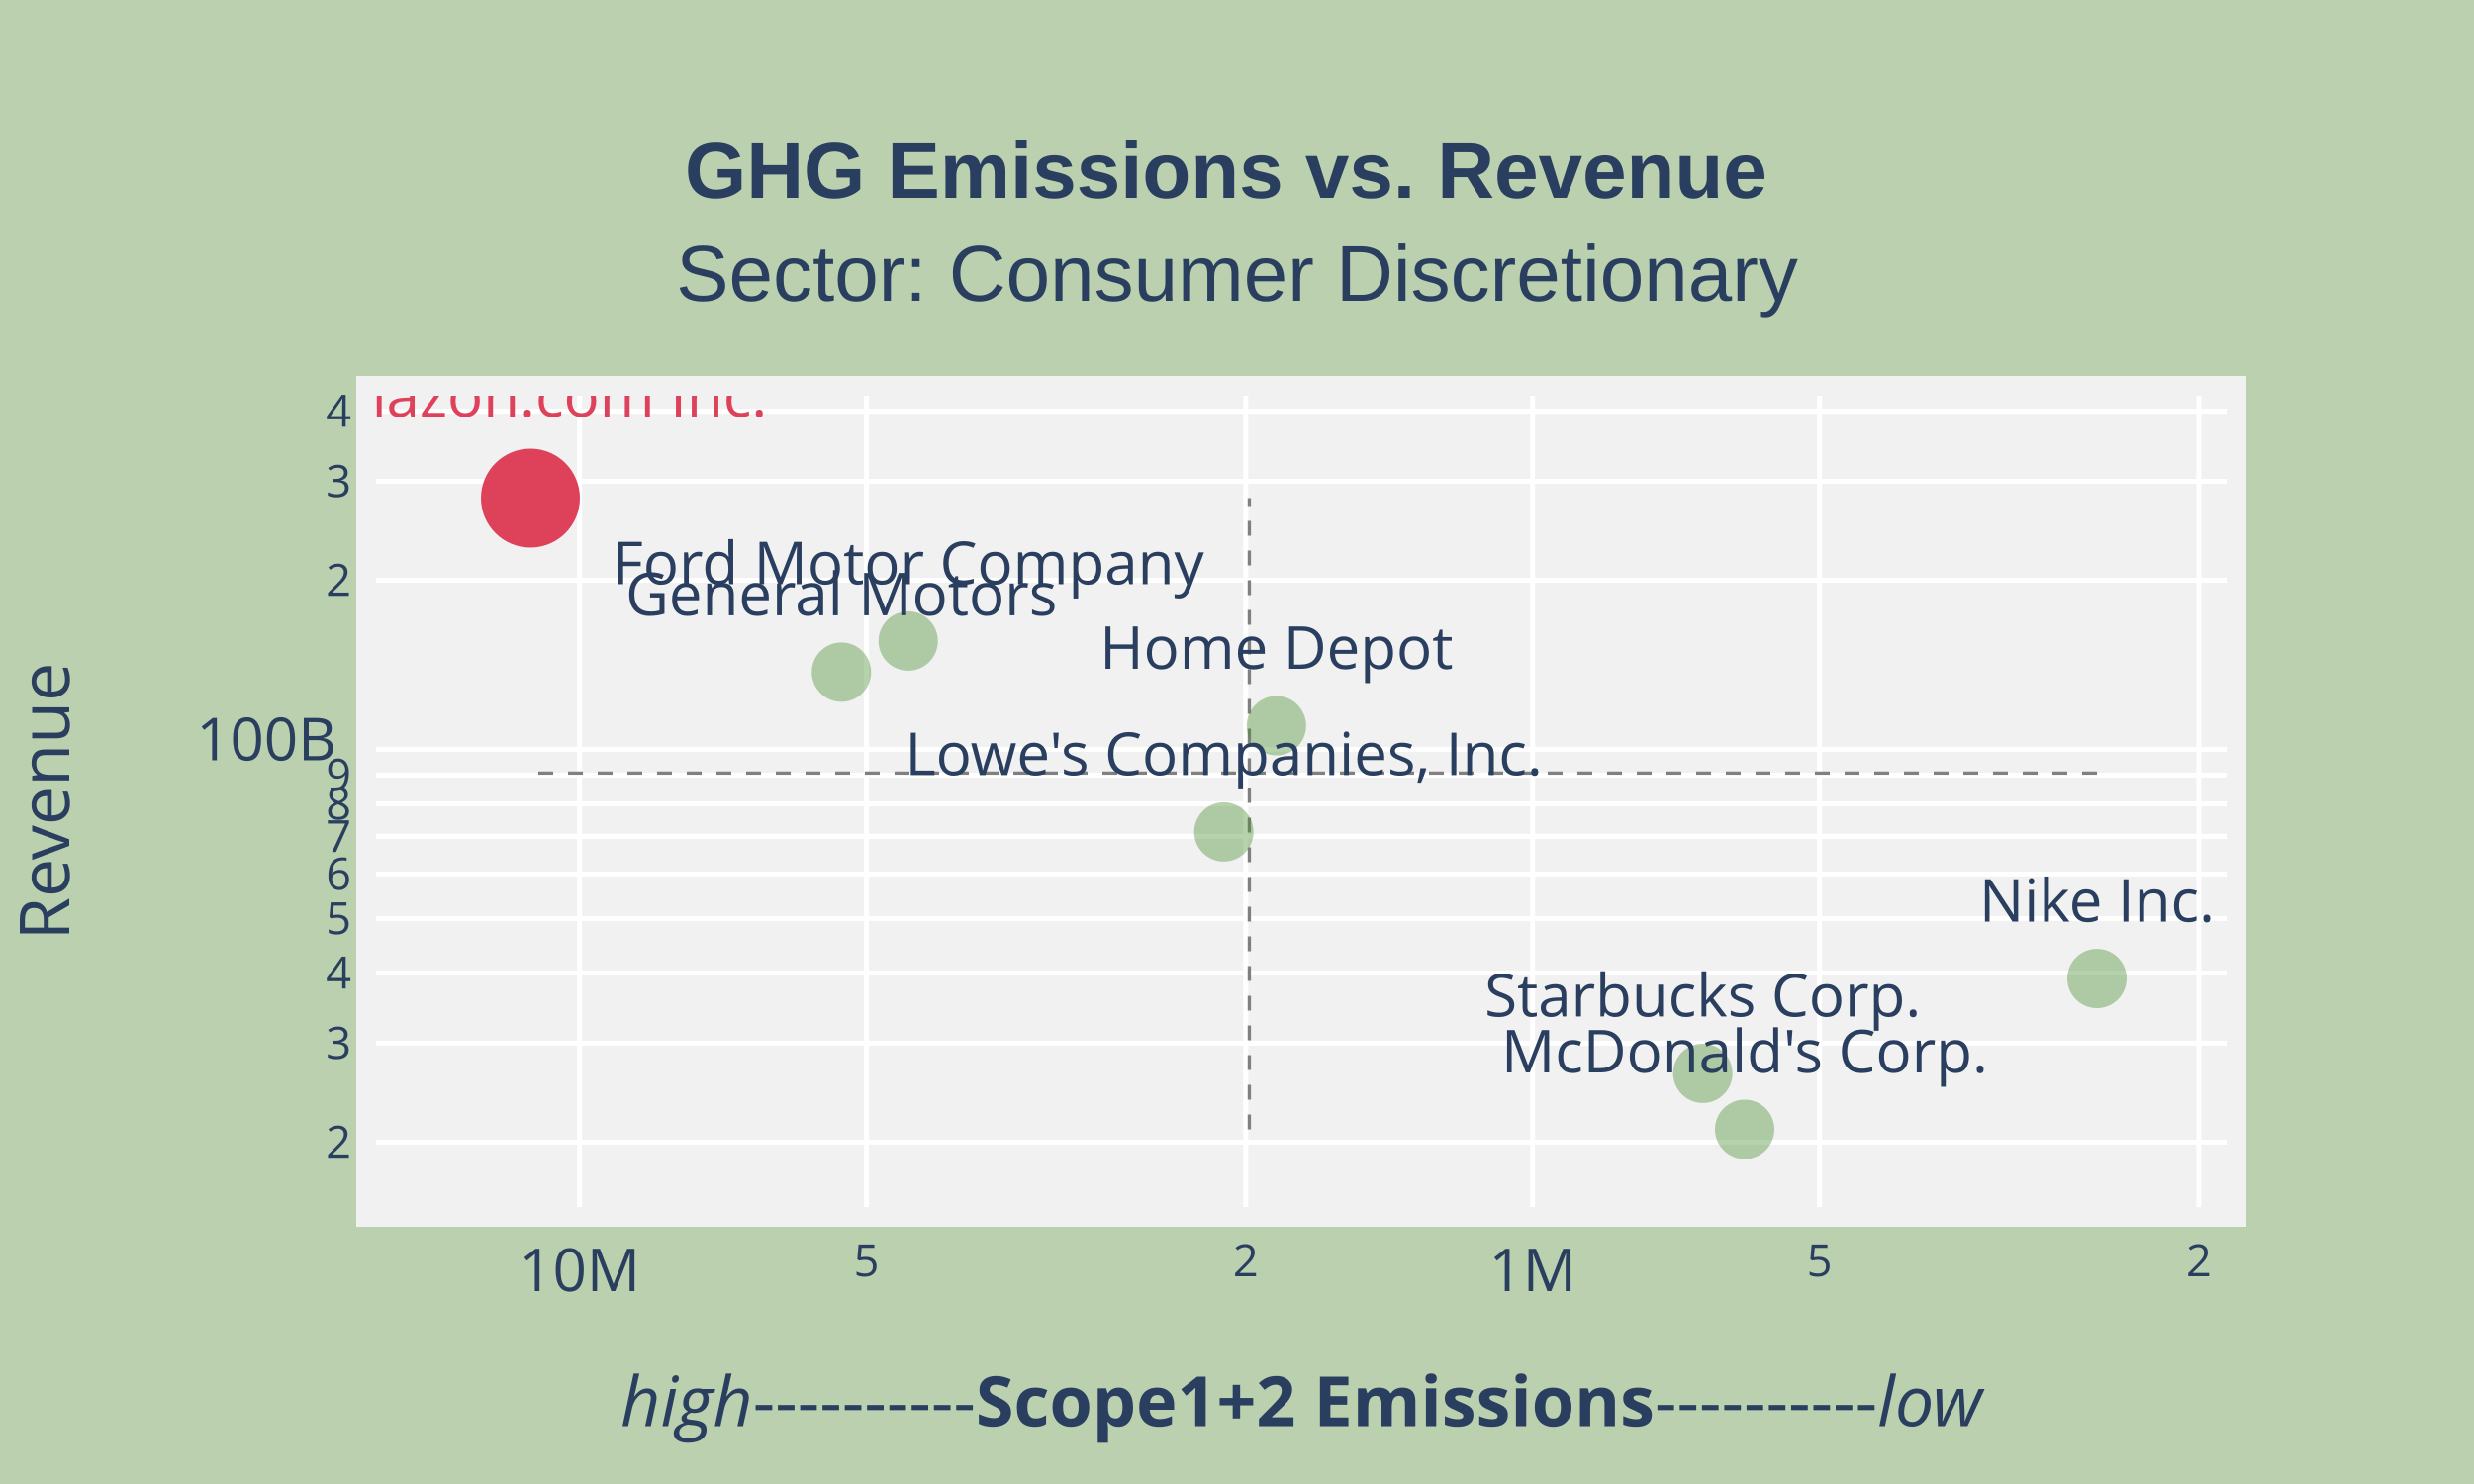
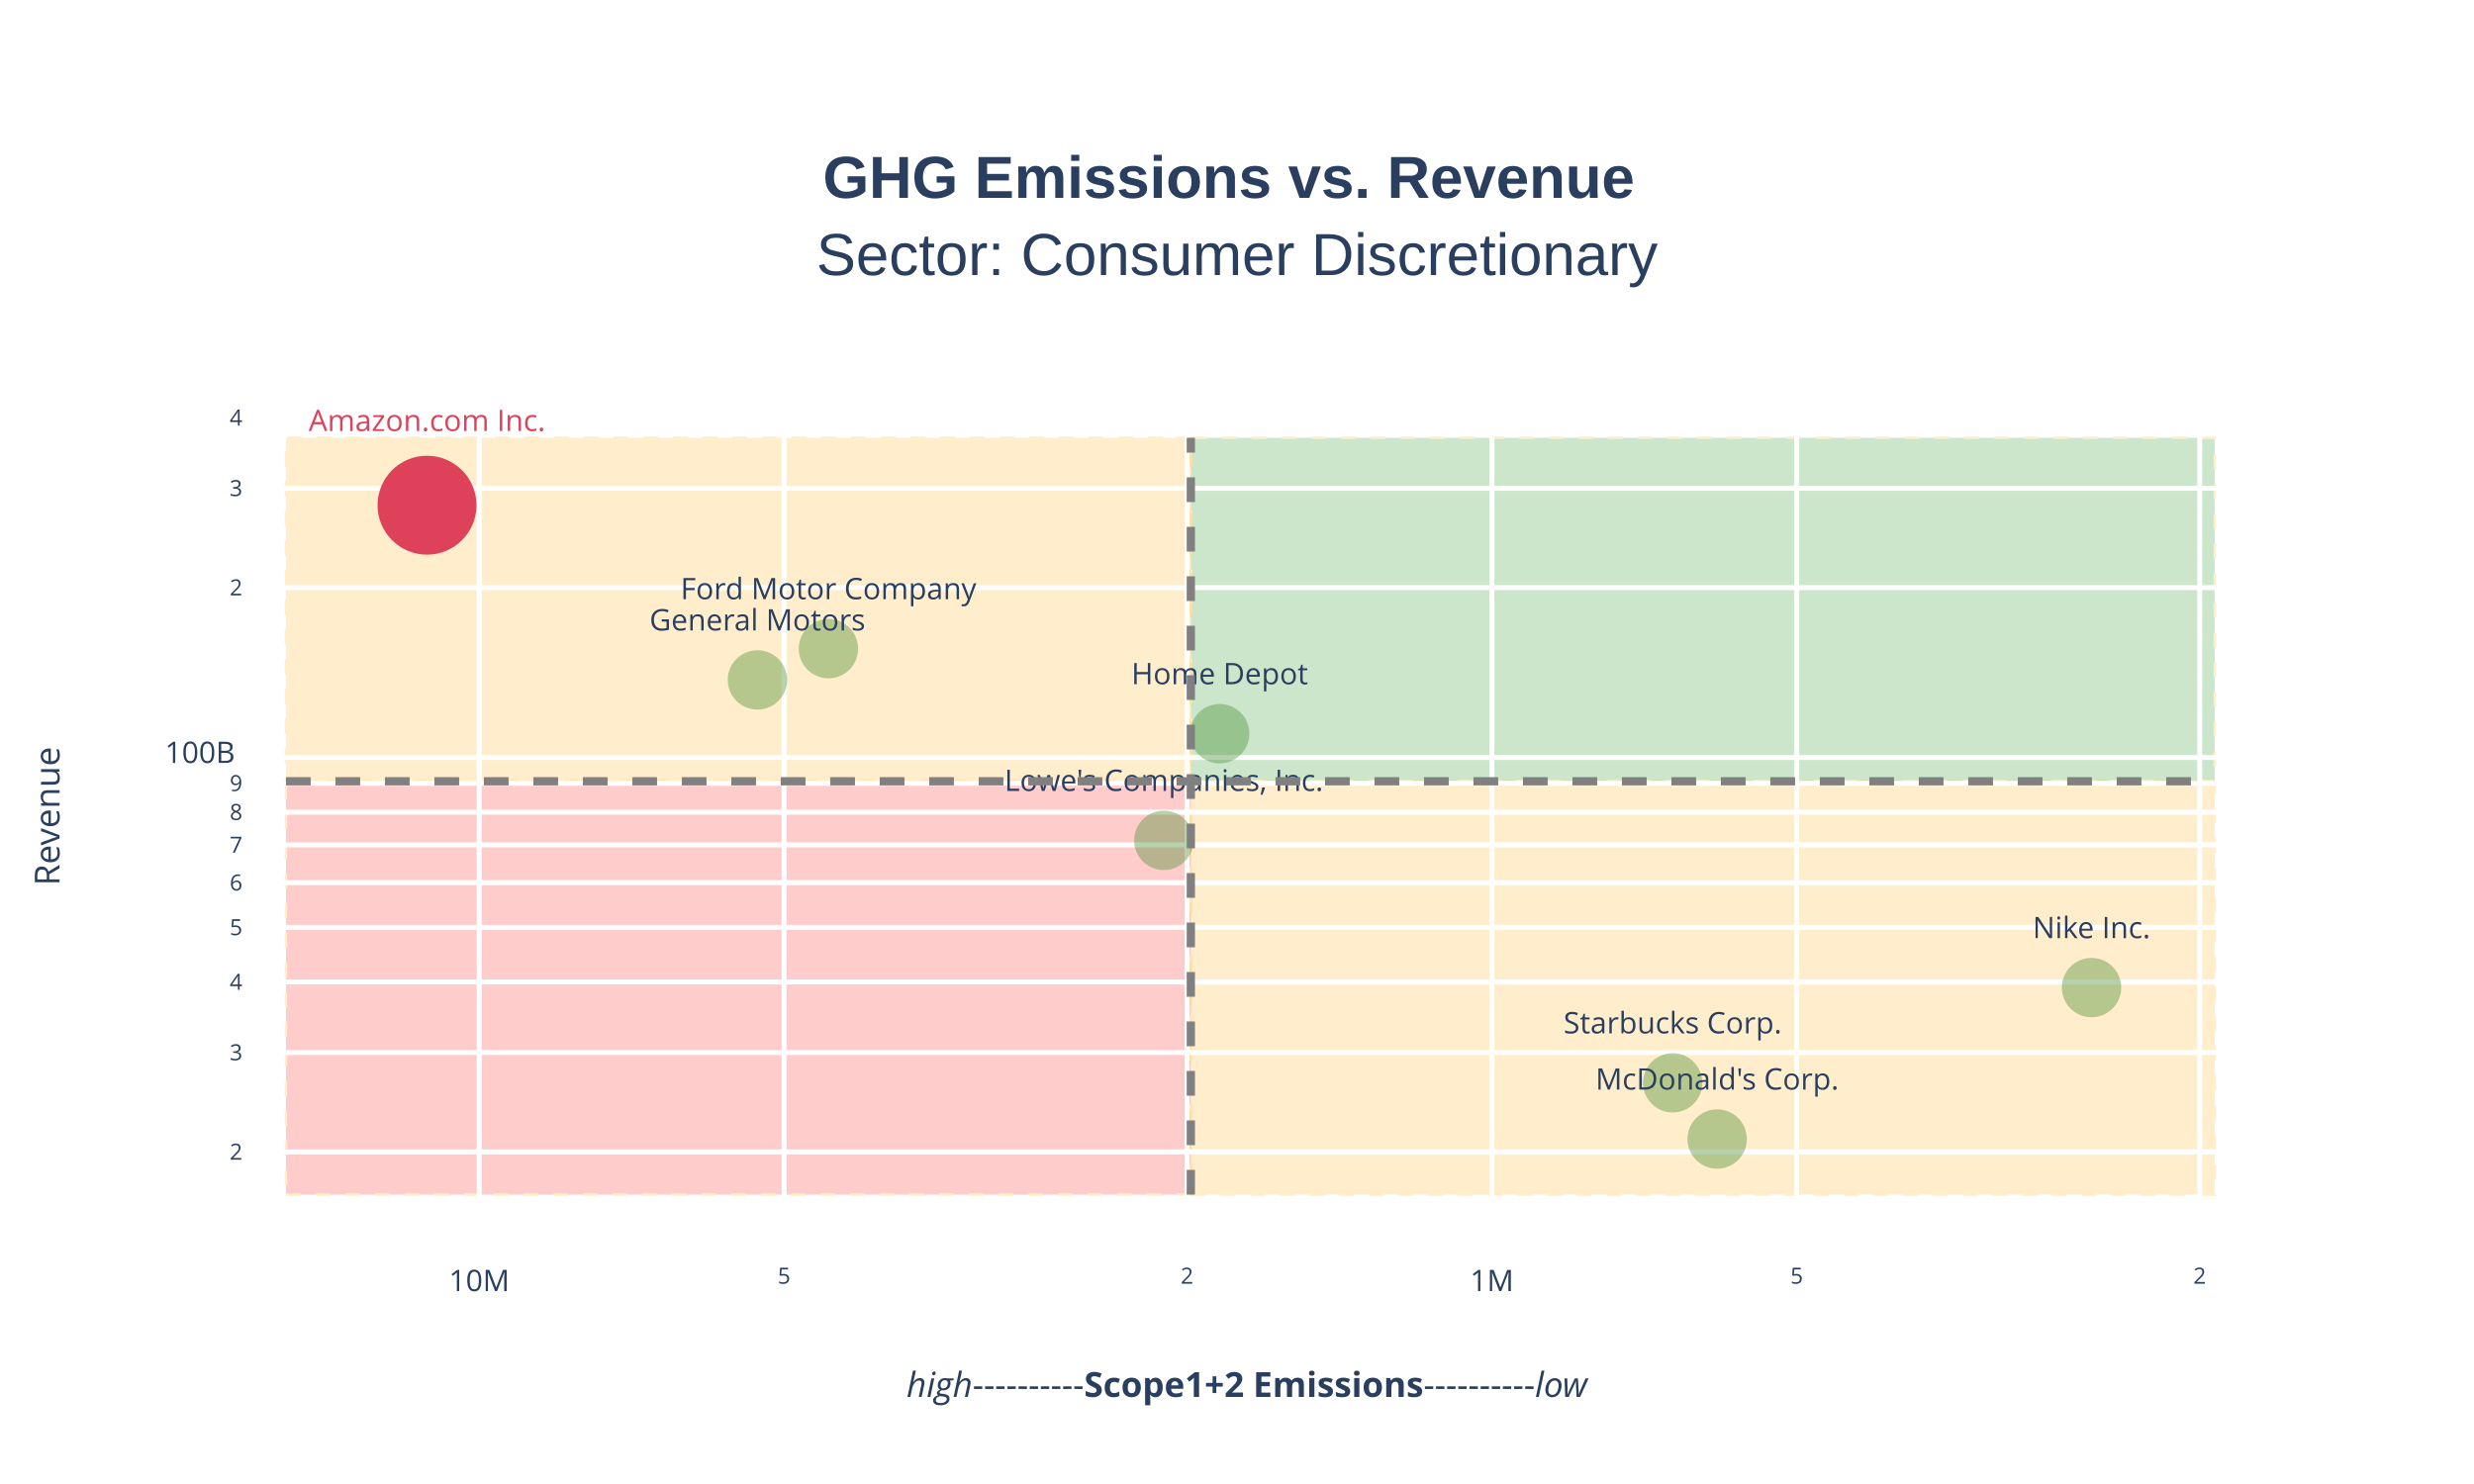
<svg xmlns="http://www.w3.org/2000/svg" class="main-svg" width="1500" height="900" style="" viewBox="0 0 500 300">
-   <rect x="0" y="0" width="500" height="300" style="fill: rgb(186, 208, 175); fill-opacity: 1;" />
-   <defs id="defs-eee2f1">
+   <rect x="0" y="0" width="500" height="300" style="fill: rgb(255, 255, 255); fill-opacity: 1;" />
+   <defs id="defs-c4c104">
    <g class="clips">
-       <clipPath id="clipeee2f1xyplot" class="plotclip">
-         <rect width="374" height="164" />
-       </clipPath>
-       <clipPath class="axesclip" id="clipeee2f1x">
-         <rect x="76" y="0" width="374" height="300" />
-       </clipPath>
-       <clipPath class="axesclip" id="clipeee2f1y">
-         <rect x="0" y="80" width="500" height="164" />
-       </clipPath>
-       <clipPath class="axesclip" id="clipeee2f1xy">
-         <rect x="76" y="80" width="374" height="164" />
+       <clipPath id="clipc4c104xyplot" class="plotclip">
+         <rect width="396" height="170" />
+       </clipPath>
+       <clipPath class="axesclip" id="clipc4c104x">
+         <rect x="54" y="0" width="396" height="300" />
+       </clipPath>
+       <clipPath class="axesclip" id="clipc4c104y">
+         <rect x="0" y="80" width="500" height="170" />
+       </clipPath>
+       <clipPath class="axesclip" id="clipc4c104xy">
+         <rect x="54" y="80" width="396" height="170" />
      </clipPath>
    </g>
    <g class="gradients" />
    <g class="patterns" />
  </defs>
-   <g class="bglayer">
-     <rect class="bg" x="72" y="76" width="382" height="172" style="fill: rgb(241, 241, 241); fill-opacity: 1; stroke-width: 0;" />
-   </g>
+   <g class="bglayer" />
  <g class="layer-below">
    <g class="imagelayer" />
    <g class="shapelayer" />
  </g>
  <g class="cartesianlayer">
    <g class="subplot xy">
      <g class="layer-subplot">
-         <g class="shapelayer" />
+         <g class="shapelayer">
+           <path data-index="0" fill-rule="evenodd" d="M240.67,157.94H447.61V88.5H240.67Z" clip-path="url(#clipc4c104xy)" style="opacity: 0.2; stroke: rgb(255, 165, 0); stroke-opacity: 1; fill: rgb(0, 128, 0); fill-opacity: 1; stroke-dasharray: 3px, 3px; stroke-width: 0.5px;" />
+           <path data-index="1" fill-rule="evenodd" d="M57.79,241.5H240.67V157.94H57.79Z" clip-path="url(#clipc4c104xy)" style="opacity: 0.2; stroke: rgb(255, 165, 0); stroke-opacity: 1; fill: rgb(255, 0, 0); fill-opacity: 1; stroke-dasharray: 3px, 3px; stroke-width: 0.5px;" />
+           <path data-index="2" fill-rule="evenodd" d="M57.79,157.94H240.67V88.5H57.79Z" clip-path="url(#clipc4c104xy)" style="opacity: 0.2; stroke: rgb(255, 165, 0); stroke-opacity: 1; fill: rgb(255, 165, 0); fill-opacity: 1; stroke-dasharray: 3px, 3px; stroke-width: 0.5px;" />
+           <path data-index="3" fill-rule="evenodd" d="M240.67,241.5H447.61V157.94H240.67Z" clip-path="url(#clipc4c104xy)" style="opacity: 0.2; stroke: rgb(255, 165, 0); stroke-opacity: 1; fill: rgb(255, 165, 0); fill-opacity: 1; stroke-dasharray: 3px, 3px; stroke-width: 0.5px;" />
+         </g>
        <g class="imagelayer" />
      </g>
      <g class="gridlayer">
        <g class="x">
-           <path class="xgrid crisp" transform="translate(117.13,0)" d="M0,80v164" style="stroke: rgb(255, 255, 255); stroke-opacity: 1; stroke-width: 1px;" />
-           <path class="xgrid crisp" transform="translate(175.11,0)" d="M0,80v164" style="stroke: rgb(255, 255, 255); stroke-opacity: 1; stroke-width: 1px;" />
-           <path class="xgrid crisp" transform="translate(251.76,0)" d="M0,80v164" style="stroke: rgb(255, 255, 255); stroke-opacity: 1; stroke-width: 1px;" />
-           <path class="xgrid crisp" transform="translate(309.74,0)" d="M0,80v164" style="stroke: rgb(255, 255, 255); stroke-opacity: 1; stroke-width: 1px;" />
-           <path class="xgrid crisp" transform="translate(367.73,0)" d="M0,80v164" style="stroke: rgb(255, 255, 255); stroke-opacity: 1; stroke-width: 1px;" />
-           <path class="xgrid crisp" transform="translate(444.38,0)" d="M0,80v164" style="stroke: rgb(255, 255, 255); stroke-opacity: 1; stroke-width: 1px;" />
+           <path class="xgrid crisp" transform="translate(96.85,0)" d="M0,80v170" style="stroke: rgb(255, 255, 255); stroke-opacity: 1; stroke-width: 1px;" />
+           <path class="xgrid crisp" transform="translate(158.46,0)" d="M0,80v170" style="stroke: rgb(255, 255, 255); stroke-opacity: 1; stroke-width: 1px;" />
+           <path class="xgrid crisp" transform="translate(239.9,0)" d="M0,80v170" style="stroke: rgb(255, 255, 255); stroke-opacity: 1; stroke-width: 1px;" />
+           <path class="xgrid crisp" transform="translate(301.51,0)" d="M0,80v170" style="stroke: rgb(255, 255, 255); stroke-opacity: 1; stroke-width: 1px;" />
+           <path class="xgrid crisp" transform="translate(363.12,0)" d="M0,80v170" style="stroke: rgb(255, 255, 255); stroke-opacity: 1; stroke-width: 1px;" />
+           <path class="xgrid crisp" transform="translate(444.57,0)" d="M0,80v170" style="stroke: rgb(255, 255, 255); stroke-opacity: 1; stroke-width: 1px;" />
        </g>
        <g class="y">
-           <path class="ygrid crisp" transform="translate(0,230.89)" d="M76,0h374" style="stroke: rgb(255, 255, 255); stroke-opacity: 1; stroke-width: 1px;" />
-           <path class="ygrid crisp" transform="translate(0,210.88)" d="M76,0h374" style="stroke: rgb(255, 255, 255); stroke-opacity: 1; stroke-width: 1px;" />
-           <path class="ygrid crisp" transform="translate(0,196.69)" d="M76,0h374" style="stroke: rgb(255, 255, 255); stroke-opacity: 1; stroke-width: 1px;" />
-           <path class="ygrid crisp" transform="translate(0,185.68)" d="M76,0h374" style="stroke: rgb(255, 255, 255); stroke-opacity: 1; stroke-width: 1px;" />
-           <path class="ygrid crisp" transform="translate(0,176.69)" d="M76,0h374" style="stroke: rgb(255, 255, 255); stroke-opacity: 1; stroke-width: 1px;" />
-           <path class="ygrid crisp" transform="translate(0,169.09)" d="M76,0h374" style="stroke: rgb(255, 255, 255); stroke-opacity: 1; stroke-width: 1px;" />
-           <path class="ygrid crisp" transform="translate(0,162.5)" d="M76,0h374" style="stroke: rgb(255, 255, 255); stroke-opacity: 1; stroke-width: 1px;" />
-           <path class="ygrid crisp" transform="translate(0,156.69)" d="M76,0h374" style="stroke: rgb(255, 255, 255); stroke-opacity: 1; stroke-width: 1px;" />
-           <path class="ygrid crisp" transform="translate(0,151.49)" d="M76,0h374" style="stroke: rgb(255, 255, 255); stroke-opacity: 1; stroke-width: 1px;" />
-           <path class="ygrid crisp" transform="translate(0,117.3)" d="M76,0h374" style="stroke: rgb(255, 255, 255); stroke-opacity: 1; stroke-width: 1px;" />
-           <path class="ygrid crisp" transform="translate(0,97.3)" d="M76,0h374" style="stroke: rgb(255, 255, 255); stroke-opacity: 1; stroke-width: 1px;" />
-           <path class="ygrid crisp" transform="translate(0,83.11)" d="M76,0h374" style="stroke: rgb(255, 255, 255); stroke-opacity: 1; stroke-width: 1px;" />
+           <path class="ygrid crisp" transform="translate(0,232.86)" d="M54,0h396" style="stroke: rgb(255, 255, 255); stroke-opacity: 1; stroke-width: 1px;" />
+           <path class="ygrid crisp" transform="translate(0,212.77)" d="M54,0h396" style="stroke: rgb(255, 255, 255); stroke-opacity: 1; stroke-width: 1px;" />
+           <path class="ygrid crisp" transform="translate(0,198.52)" d="M54,0h396" style="stroke: rgb(255, 255, 255); stroke-opacity: 1; stroke-width: 1px;" />
+           <path class="ygrid crisp" transform="translate(0,187.47)" d="M54,0h396" style="stroke: rgb(255, 255, 255); stroke-opacity: 1; stroke-width: 1px;" />
+           <path class="ygrid crisp" transform="translate(0,178.44)" d="M54,0h396" style="stroke: rgb(255, 255, 255); stroke-opacity: 1; stroke-width: 1px;" />
+           <path class="ygrid crisp" transform="translate(0,170.8)" d="M54,0h396" style="stroke: rgb(255, 255, 255); stroke-opacity: 1; stroke-width: 1px;" />
+           <path class="ygrid crisp" transform="translate(0,164.19)" d="M54,0h396" style="stroke: rgb(255, 255, 255); stroke-opacity: 1; stroke-width: 1px;" />
+           <path class="ygrid crisp" transform="translate(0,158.35)" d="M54,0h396" style="stroke: rgb(255, 255, 255); stroke-opacity: 1; stroke-width: 1px;" />
+           <path class="ygrid crisp" transform="translate(0,153.13)" d="M54,0h396" style="stroke: rgb(255, 255, 255); stroke-opacity: 1; stroke-width: 1px;" />
+           <path class="ygrid crisp" transform="translate(0,118.79)" d="M54,0h396" style="stroke: rgb(255, 255, 255); stroke-opacity: 1; stroke-width: 1px;" />
+           <path class="ygrid crisp" transform="translate(0,98.71)" d="M54,0h396" style="stroke: rgb(255, 255, 255); stroke-opacity: 1; stroke-width: 1px;" />
+           <path class="ygrid crisp" transform="translate(0,84.46)" d="M54,0h396" style="stroke: rgb(255, 255, 255); stroke-opacity: 1; stroke-width: 1px;" />
        </g>
      </g>
      <g class="zerolinelayer" />
      <path class="xlines-below" />
      <path class="ylines-below" />
      <g class="overlines-below" />
      <g class="xaxislayer-below" />
      <g class="yaxislayer-below" />
      <g class="overaxes-below" />
-       <g class="plot" transform="translate(76,80)" clip-path="url(#clipeee2f1xyplot)">
+       <g class="plot" transform="translate(54,80)" clip-path="url(#clipc4c104xyplot)">
        <g class="scatterlayer mlayer">
-           <g class="trace scatter tracebfeaf7" style="stroke-miterlimit: 2; opacity: 1;">
+           <g class="trace scatter tracec13f46" style="stroke-miterlimit: 2; opacity: 1;">
+             <g class="fills" />
+             <g class="errorbars" />
+             <g class="lines" />
+             <g class="points">
+               <path class="point" transform="translate(113.43,51.13)" d="M6,0A6,6 0 1,1 0,-6A6,6 0 0,1 6,0Z" style="opacity: 0.4; stroke-width: 0px; fill: rgb(72, 143, 49); fill-opacity: 1;" />
+               <path class="point" transform="translate(99.08,57.45)" d="M6,0A6,6 0 1,1 0,-6A6,6 0 0,1 6,0Z" style="opacity: 0.4; stroke-width: 0px; fill: rgb(72, 143, 49); fill-opacity: 1;" />
+               <path class="point" transform="translate(192.5,68.32)" d="M6,0A6,6 0 1,1 0,-6A6,6 0 0,1 6,0Z" style="opacity: 0.4; stroke-width: 0px; fill: rgb(72, 143, 49); fill-opacity: 1;" />
+               <path class="point" transform="translate(181.21,89.89)" d="M6,0A6,6 0 1,1 0,-6A6,6 0 0,1 6,0Z" style="opacity: 0.4; stroke-width: 0px; fill: rgb(72, 143, 49); fill-opacity: 1;" />
+               <path class="point" transform="translate(293.04,150.26)" d="M6,0A6,6 0 1,1 0,-6A6,6 0 0,1 6,0Z" style="opacity: 0.4; stroke-width: 0px; fill: rgb(72, 143, 49); fill-opacity: 1;" />
+               <path class="point" transform="translate(368.7,119.65)" d="M6,0A6,6 0 1,1 0,-6A6,6 0 0,1 6,0Z" style="opacity: 0.4; stroke-width: 0px; fill: rgb(72, 143, 49); fill-opacity: 1;" />
+               <path class="point" transform="translate(284.05,138.9)" d="M6,0A6,6 0 1,1 0,-6A6,6 0 0,1 6,0Z" style="opacity: 0.4; stroke-width: 0px; fill: rgb(72, 143, 49); fill-opacity: 1;" />
+             </g>
+             <g class="text">
+               <g class="textpoint" transform="translate(0,-10)">
+                 <text x="113.43" y="51.13" text-anchor="middle" style="font-family: 'Open Sans', verdana, arial, sans-serif; font-size: 6px; fill: rgb(42, 63, 95); fill-opacity: 1; white-space: pre;">Ford Motor Company</text>
+               </g>
+               <g class="textpoint" transform="translate(0,-10)">
+                 <text x="99.08" y="57.45" text-anchor="middle" style="font-family: 'Open Sans', verdana, arial, sans-serif; font-size: 6px; fill: rgb(42, 63, 95); fill-opacity: 1; white-space: pre;">General Motors</text>
+               </g>
+               <g class="textpoint" transform="translate(0,-10)">
+                 <text x="192.5" y="68.32" text-anchor="middle" style="font-family: 'Open Sans', verdana, arial, sans-serif; font-size: 6px; fill: rgb(42, 63, 95); fill-opacity: 1; white-space: pre;">Home Depot</text>
+               </g>
+               <g class="textpoint" transform="translate(0,-10)">
+                 <text x="181.21" y="89.89" text-anchor="middle" style="font-family: 'Open Sans', verdana, arial, sans-serif; font-size: 6px; fill: rgb(42, 63, 95); fill-opacity: 1; white-space: pre;">Lowe's Companies, Inc.</text>
+               </g>
+               <g class="textpoint" transform="translate(0,-10)">
+                 <text x="293.04" y="150.26" text-anchor="middle" style="font-family: 'Open Sans', verdana, arial, sans-serif; font-size: 6px; fill: rgb(42, 63, 95); fill-opacity: 1; white-space: pre;">McDonald's Corp.</text>
+               </g>
+               <g class="textpoint" transform="translate(0,-10)">
+                 <text x="368.7" y="119.65" text-anchor="middle" style="font-family: 'Open Sans', verdana, arial, sans-serif; font-size: 6px; fill: rgb(42, 63, 95); fill-opacity: 1; white-space: pre;">Nike Inc.</text>
+               </g>
+               <g class="textpoint" transform="translate(0,-10)">
+                 <text x="284.05" y="138.9" text-anchor="middle" style="font-family: 'Open Sans', verdana, arial, sans-serif; font-size: 6px; fill: rgb(42, 63, 95); fill-opacity: 1; white-space: pre;">Starbucks Corp.</text>
+               </g>
+             </g>
+           </g>
+           <g class="trace scatter tracef28a46" style="stroke-miterlimit: 2; opacity: 1;">
+             <g class="fills" />
+             <g class="errorbars" />
+             <g class="lines" />
+             <g class="points">
+               <path class="point" transform="translate(32.3,22.13)" d="M10,0A10,10 0 1,1 0,-10A10,10 0 0,1 10,0Z" style="opacity: 1; stroke-width: 0px; fill: rgb(222, 66, 91); fill-opacity: 1;" />
+             </g>
+             <g class="text">
+               <g class="textpoint" transform="translate(0,-15)">
+                 <text x="32.3" y="22.13" text-anchor="middle" style="font-family: 'Open Sans', verdana, arial, sans-serif; font-size: 6px; fill: rgb(222, 66, 91); fill-opacity: 1; white-space: pre;">Amazon.com Inc.</text>
+               </g>
+             </g>
+           </g>
+           <g class="trace scatter trace903480" style="stroke-miterlimit: 2; opacity: 1;">
            <g class="fills" />
            <g class="errorbars" />
            <g class="lines">
-               <path class="js-line" d="M176.49,148.3L176.49,20.7" style="vector-effect: non-scaling-stroke; fill: none; stroke: rgb(128, 128, 128); stroke-opacity: 1; stroke-width: 2px; opacity: 1; stroke-dasharray: 9px, 9px;" />
+               <path class="js-line" d="M186.67,161.5L186.67,8.5" style="vector-effect: non-scaling-stroke; fill: none; stroke: rgb(128, 128, 128); stroke-opacity: 1; stroke-width: 5px; opacity: 1; stroke-dasharray: 15px, 15px;" />
            </g>
            <g class="points" />
            <g class="text" />
          </g>
-           <g class="trace scatter trace3e8ad8" style="stroke-miterlimit: 2; opacity: 1;">
+           <g class="trace scatter trace3682b3" style="stroke-miterlimit: 2; opacity: 1;">
            <g class="fills" />
            <g class="errorbars" />
            <g class="lines">
-               <path class="js-line" d="M347.8,76.28L31.2,76.28" style="vector-effect: non-scaling-stroke; fill: none; stroke: rgb(128, 128, 128); stroke-opacity: 1; stroke-width: 2px; opacity: 1; stroke-dasharray: 9px, 9px;" />
+               <path class="js-line" d="M3.79,77.94L393.61,77.94" style="vector-effect: non-scaling-stroke; fill: none; stroke: rgb(128, 128, 128); stroke-opacity: 1; stroke-width: 5px; opacity: 1; stroke-dasharray: 15px, 15px;" />
            </g>
            <g class="points" />
            <g class="text" />
-           </g>
-           <g class="trace scatter trace1fdb50" style="stroke-miterlimit: 2; opacity: 1;">
-             <g class="fills" />
-             <g class="errorbars" />
-             <g class="lines" />
-             <g class="points">
-               <path class="point" transform="translate(107.55,49.59)" d="M6,0A6,6 0 1,1 0,-6A6,6 0 0,1 6,0Z" style="opacity: 0.4; stroke-width: 0px; fill: rgb(72, 143, 49); fill-opacity: 1;" />
-               <path class="point" transform="translate(94.05,55.88)" d="M6,0A6,6 0 1,1 0,-6A6,6 0 0,1 6,0Z" style="opacity: 0.4; stroke-width: 0px; fill: rgb(72, 143, 49); fill-opacity: 1;" />
-               <path class="point" transform="translate(181.97,66.7)" d="M6,0A6,6 0 1,1 0,-6A6,6 0 0,1 6,0Z" style="opacity: 0.4; stroke-width: 0px; fill: rgb(72, 143, 49); fill-opacity: 1;" />
-               <path class="point" transform="translate(171.34,88.18)" d="M6,0A6,6 0 1,1 0,-6A6,6 0 0,1 6,0Z" style="opacity: 0.4; stroke-width: 0px; fill: rgb(72, 143, 49); fill-opacity: 1;" />
-               <path class="point" transform="translate(276.6,148.3)" d="M6,0A6,6 0 1,1 0,-6A6,6 0 0,1 6,0Z" style="opacity: 0.4; stroke-width: 0px; fill: rgb(72, 143, 49); fill-opacity: 1;" />
-               <path class="point" transform="translate(347.8,117.81)" d="M6,0A6,6 0 1,1 0,-6A6,6 0 0,1 6,0Z" style="opacity: 0.4; stroke-width: 0px; fill: rgb(72, 143, 49); fill-opacity: 1;" />
-               <path class="point" transform="translate(268.14,136.98)" d="M6,0A6,6 0 1,1 0,-6A6,6 0 0,1 6,0Z" style="opacity: 0.4; stroke-width: 0px; fill: rgb(72, 143, 49); fill-opacity: 1;" />
-             </g>
-             <g class="text">
-               <g class="textpoint" transform="translate(0,-11.5)">
-                 <text x="107.55" y="49.59" text-anchor="middle" style="font-family: 'Open Sans', verdana, arial, sans-serif; font-size: 12px; fill: rgb(42, 63, 95); fill-opacity: 1; white-space: pre;">Ford Motor Company</text>
-               </g>
-               <g class="textpoint" transform="translate(0,-11.5)">
-                 <text x="94.05" y="55.88" text-anchor="middle" style="font-family: 'Open Sans', verdana, arial, sans-serif; font-size: 12px; fill: rgb(42, 63, 95); fill-opacity: 1; white-space: pre;">General Motors</text>
-               </g>
-               <g class="textpoint" transform="translate(0,-11.5)">
-                 <text x="181.97" y="66.7" text-anchor="middle" style="font-family: 'Open Sans', verdana, arial, sans-serif; font-size: 12px; fill: rgb(42, 63, 95); fill-opacity: 1; white-space: pre;">Home Depot</text>
-               </g>
-               <g class="textpoint" transform="translate(0,-11.5)">
-                 <text x="171.34" y="88.18" text-anchor="middle" style="font-family: 'Open Sans', verdana, arial, sans-serif; font-size: 12px; fill: rgb(42, 63, 95); fill-opacity: 1; white-space: pre;">Lowe's Companies, Inc.</text>
-               </g>
-               <g class="textpoint" transform="translate(0,-11.5)">
-                 <text x="276.6" y="148.3" text-anchor="middle" style="font-family: 'Open Sans', verdana, arial, sans-serif; font-size: 12px; fill: rgb(42, 63, 95); fill-opacity: 1; white-space: pre;">McDonald's Corp.</text>
-               </g>
-               <g class="textpoint" transform="translate(0,-11.5)">
-                 <text x="347.8" y="117.81" text-anchor="middle" style="font-family: 'Open Sans', verdana, arial, sans-serif; font-size: 12px; fill: rgb(42, 63, 95); fill-opacity: 1; white-space: pre;">Nike Inc.</text>
-               </g>
-               <g class="textpoint" transform="translate(0,-11.5)">
-                 <text x="268.14" y="136.98" text-anchor="middle" style="font-family: 'Open Sans', verdana, arial, sans-serif; font-size: 12px; fill: rgb(42, 63, 95); fill-opacity: 1; white-space: pre;">Starbucks Corp.</text>
-               </g>
-             </g>
-           </g>
-           <g class="trace scatter trace3ba27a" style="stroke-miterlimit: 2; opacity: 1;">
-             <g class="fills" />
-             <g class="errorbars" />
-             <g class="lines" />
-             <g class="points">
-               <path class="point" transform="translate(31.2,20.7)" d="M10,0A10,10 0 1,1 0,-10A10,10 0 0,1 10,0Z" style="opacity: 1; stroke-width: 0px; fill: rgb(222, 66, 91); fill-opacity: 1;" />
-             </g>
-             <g class="text">
-               <g class="textpoint" transform="translate(0,-16.5)">
-                 <text x="31.2" y="20.7" text-anchor="middle" style="font-family: 'Open Sans', verdana, arial, sans-serif; font-size: 12px; fill: rgb(222, 66, 91); fill-opacity: 1; white-space: pre;">Amazon.com Inc.</text>
-               </g>
-             </g>
          </g>
        </g>
      </g>
      <g class="overplot" />
      <path class="xlines-above crisp" d="M0,0" style="fill: none;" />
      <path class="ylines-above crisp" d="M0,0" style="fill: none;" />
      <g class="overlines-above" />
      <g class="xaxislayer-above">
        <g class="xtick">
-           <text text-anchor="middle" x="0" y="261" transform="translate(117.13,0)" style="font-family: 'Open Sans', verdana, arial, sans-serif; font-size: 12px; fill: rgb(42, 63, 95); fill-opacity: 1; white-space: pre; opacity: 1;">10M</text>
-         </g>
-         <g class="xtick">
-           <text text-anchor="middle" x="0" y="258" style="font-family: 'Open Sans', verdana, arial, sans-serif; font-size: 9px; fill: rgb(42, 63, 95); fill-opacity: 1; white-space: pre; opacity: 1;" transform="translate(175.11,0)">5</text>
-         </g>
-         <g class="xtick">
-           <text text-anchor="middle" x="0" y="258" style="font-family: 'Open Sans', verdana, arial, sans-serif; font-size: 9px; fill: rgb(42, 63, 95); fill-opacity: 1; white-space: pre; opacity: 1;" transform="translate(251.76,0)">2</text>
-         </g>
-         <g class="xtick">
-           <text text-anchor="middle" x="0" y="261" style="font-family: 'Open Sans', verdana, arial, sans-serif; font-size: 12px; fill: rgb(42, 63, 95); fill-opacity: 1; white-space: pre; opacity: 1;" transform="translate(309.74,0)">1M</text>
-         </g>
-         <g class="xtick">
-           <text text-anchor="middle" x="0" y="258" style="font-family: 'Open Sans', verdana, arial, sans-serif; font-size: 9px; fill: rgb(42, 63, 95); fill-opacity: 1; white-space: pre; opacity: 1;" transform="translate(367.73,0)">5</text>
-         </g>
-         <g class="xtick">
-           <text text-anchor="middle" x="0" y="258" style="font-family: 'Open Sans', verdana, arial, sans-serif; font-size: 9px; fill: rgb(42, 63, 95); fill-opacity: 1; white-space: pre; opacity: 1;" transform="translate(444.38,0)">2</text>
+           <text text-anchor="middle" x="0" y="261" transform="translate(96.85,0)" style="font-family: 'Open Sans', verdana, arial, sans-serif; font-size: 6px; fill: rgb(42, 63, 95); fill-opacity: 1; white-space: pre; opacity: 1;">10M</text>
+         </g>
+         <g class="xtick">
+           <text text-anchor="middle" x="0" y="259.5" style="font-family: 'Open Sans', verdana, arial, sans-serif; font-size: 4.5px; fill: rgb(42, 63, 95); fill-opacity: 1; white-space: pre; opacity: 1;" transform="translate(158.46,0)">5</text>
+         </g>
+         <g class="xtick">
+           <text text-anchor="middle" x="0" y="259.5" style="font-family: 'Open Sans', verdana, arial, sans-serif; font-size: 4.5px; fill: rgb(42, 63, 95); fill-opacity: 1; white-space: pre; opacity: 1;" transform="translate(239.9,0)">2</text>
+         </g>
+         <g class="xtick">
+           <text text-anchor="middle" x="0" y="261" style="font-family: 'Open Sans', verdana, arial, sans-serif; font-size: 6px; fill: rgb(42, 63, 95); fill-opacity: 1; white-space: pre; opacity: 1;" transform="translate(301.51,0)">1M</text>
+         </g>
+         <g class="xtick">
+           <text text-anchor="middle" x="0" y="259.5" style="font-family: 'Open Sans', verdana, arial, sans-serif; font-size: 4.5px; fill: rgb(42, 63, 95); fill-opacity: 1; white-space: pre; opacity: 1;" transform="translate(363.12,0)">5</text>
+         </g>
+         <g class="xtick">
+           <text text-anchor="middle" x="0" y="259.5" style="font-family: 'Open Sans', verdana, arial, sans-serif; font-size: 4.5px; fill: rgb(42, 63, 95); fill-opacity: 1; white-space: pre; opacity: 1;" transform="translate(444.57,0)">2</text>
        </g>
      </g>
      <g class="yaxislayer-above">
        <g class="ytick">
-           <text text-anchor="end" x="71" y="3.15" transform="translate(0,230.89)" style="font-family: 'Open Sans', verdana, arial, sans-serif; font-size: 9px; fill: rgb(42, 63, 95); fill-opacity: 1; white-space: pre; opacity: 1;">2</text>
-         </g>
-         <g class="ytick">
-           <text text-anchor="end" x="71" y="3.15" style="font-family: 'Open Sans', verdana, arial, sans-serif; font-size: 9px; fill: rgb(42, 63, 95); fill-opacity: 1; white-space: pre; opacity: 1;" transform="translate(0,210.88)">3</text>
-         </g>
-         <g class="ytick">
-           <text text-anchor="end" x="71" y="3.15" style="font-family: 'Open Sans', verdana, arial, sans-serif; font-size: 9px; fill: rgb(42, 63, 95); fill-opacity: 1; white-space: pre; opacity: 1;" transform="translate(0,196.69)">4</text>
-         </g>
-         <g class="ytick">
-           <text text-anchor="end" x="71" y="3.15" style="font-family: 'Open Sans', verdana, arial, sans-serif; font-size: 9px; fill: rgb(42, 63, 95); fill-opacity: 1; white-space: pre; opacity: 1;" transform="translate(0,185.68)">5</text>
-         </g>
-         <g class="ytick">
-           <text text-anchor="end" x="71" y="3.15" style="font-family: 'Open Sans', verdana, arial, sans-serif; font-size: 9px; fill: rgb(42, 63, 95); fill-opacity: 1; white-space: pre; opacity: 1;" transform="translate(0,176.69)">6</text>
-         </g>
-         <g class="ytick">
-           <text text-anchor="end" x="71" y="3.15" style="font-family: 'Open Sans', verdana, arial, sans-serif; font-size: 9px; fill: rgb(42, 63, 95); fill-opacity: 1; white-space: pre; opacity: 1;" transform="translate(0,169.09)">7</text>
-         </g>
-         <g class="ytick">
-           <text text-anchor="end" x="71" y="3.15" style="font-family: 'Open Sans', verdana, arial, sans-serif; font-size: 9px; fill: rgb(42, 63, 95); fill-opacity: 1; white-space: pre; opacity: 1;" transform="translate(0,162.5)">8</text>
-         </g>
-         <g class="ytick">
-           <text text-anchor="end" x="71" y="3.15" style="font-family: 'Open Sans', verdana, arial, sans-serif; font-size: 9px; fill: rgb(42, 63, 95); fill-opacity: 1; white-space: pre; opacity: 1;" transform="translate(0,156.69)">9</text>
-         </g>
-         <g class="ytick">
-           <text text-anchor="end" x="68" y="2.2" style="font-family: 'Open Sans', verdana, arial, sans-serif; font-size: 12px; fill: rgb(42, 63, 95); fill-opacity: 1; white-space: pre; opacity: 1;" transform="translate(0,151.49)">100B</text>
-         </g>
-         <g class="ytick">
-           <text text-anchor="end" x="71" y="3.15" style="font-family: 'Open Sans', verdana, arial, sans-serif; font-size: 9px; fill: rgb(42, 63, 95); fill-opacity: 1; white-space: pre; opacity: 1;" transform="translate(0,117.3)">2</text>
-         </g>
-         <g class="ytick">
-           <text text-anchor="end" x="71" y="3.15" style="font-family: 'Open Sans', verdana, arial, sans-serif; font-size: 9px; fill: rgb(42, 63, 95); fill-opacity: 1; white-space: pre; opacity: 1;" transform="translate(0,97.3)">3</text>
-         </g>
-         <g class="ytick">
-           <text text-anchor="end" x="71" y="3.15" style="font-family: 'Open Sans', verdana, arial, sans-serif; font-size: 9px; fill: rgb(42, 63, 95); fill-opacity: 1; white-space: pre; opacity: 1;" transform="translate(0,83.11)">4</text>
+           <text text-anchor="end" x="49" y="1.575" transform="translate(0,232.86)" style="font-family: 'Open Sans', verdana, arial, sans-serif; font-size: 4.5px; fill: rgb(42, 63, 95); fill-opacity: 1; white-space: pre; opacity: 1;">2</text>
+         </g>
+         <g class="ytick">
+           <text text-anchor="end" x="49" y="1.575" style="font-family: 'Open Sans', verdana, arial, sans-serif; font-size: 4.5px; fill: rgb(42, 63, 95); fill-opacity: 1; white-space: pre; opacity: 1;" transform="translate(0,212.77)">3</text>
+         </g>
+         <g class="ytick">
+           <text text-anchor="end" x="49" y="1.575" style="font-family: 'Open Sans', verdana, arial, sans-serif; font-size: 4.5px; fill: rgb(42, 63, 95); fill-opacity: 1; white-space: pre; opacity: 1;" transform="translate(0,198.52)">4</text>
+         </g>
+         <g class="ytick">
+           <text text-anchor="end" x="49" y="1.575" style="font-family: 'Open Sans', verdana, arial, sans-serif; font-size: 4.5px; fill: rgb(42, 63, 95); fill-opacity: 1; white-space: pre; opacity: 1;" transform="translate(0,187.47)">5</text>
+         </g>
+         <g class="ytick">
+           <text text-anchor="end" x="49" y="1.575" style="font-family: 'Open Sans', verdana, arial, sans-serif; font-size: 4.5px; fill: rgb(42, 63, 95); fill-opacity: 1; white-space: pre; opacity: 1;" transform="translate(0,178.44)">6</text>
+         </g>
+         <g class="ytick">
+           <text text-anchor="end" x="49" y="1.575" style="font-family: 'Open Sans', verdana, arial, sans-serif; font-size: 4.5px; fill: rgb(42, 63, 95); fill-opacity: 1; white-space: pre; opacity: 1;" transform="translate(0,170.8)">7</text>
+         </g>
+         <g class="ytick">
+           <text text-anchor="end" x="49" y="1.575" style="font-family: 'Open Sans', verdana, arial, sans-serif; font-size: 4.5px; fill: rgb(42, 63, 95); fill-opacity: 1; white-space: pre; opacity: 1;" transform="translate(0,164.19)">8</text>
+         </g>
+         <g class="ytick">
+           <text text-anchor="end" x="49" y="1.575" style="font-family: 'Open Sans', verdana, arial, sans-serif; font-size: 4.5px; fill: rgb(42, 63, 95); fill-opacity: 1; white-space: pre; opacity: 1;" transform="translate(0,158.35)">9</text>
+         </g>
+         <g class="ytick">
+           <text text-anchor="end" x="47.5" y="1.1" style="font-family: 'Open Sans', verdana, arial, sans-serif; font-size: 6px; fill: rgb(42, 63, 95); fill-opacity: 1; white-space: pre; opacity: 1;" transform="translate(0,153.13)">100B</text>
+         </g>
+         <g class="ytick">
+           <text text-anchor="end" x="49" y="1.575" style="font-family: 'Open Sans', verdana, arial, sans-serif; font-size: 4.5px; fill: rgb(42, 63, 95); fill-opacity: 1; white-space: pre; opacity: 1;" transform="translate(0,118.79)">2</text>
+         </g>
+         <g class="ytick">
+           <text text-anchor="end" x="49" y="1.575" style="font-family: 'Open Sans', verdana, arial, sans-serif; font-size: 4.5px; fill: rgb(42, 63, 95); fill-opacity: 1; white-space: pre; opacity: 1;" transform="translate(0,98.71)">3</text>
+         </g>
+         <g class="ytick">
+           <text text-anchor="end" x="49" y="1.575" style="font-family: 'Open Sans', verdana, arial, sans-serif; font-size: 4.5px; fill: rgb(42, 63, 95); fill-opacity: 1; white-space: pre; opacity: 1;" transform="translate(0,84.46)">4</text>
        </g>
      </g>
      <g class="overaxes-above" />
    </g>
  </g>
  <g class="polarlayer" />
  <g class="ternarylayer" />
  <g class="geolayer" />
  <g class="funnelarealayer" />
  <g class="pielayer" />
  <g class="iciclelayer" />
  <g class="treemaplayer" />
  <g class="sunburstlayer" />
  <g class="glimages" />
-   <defs id="topdefs-eee2f1">
+   <defs id="topdefs-c4c104">
    <g class="clips" />
  </defs>
  <g class="layer-above">
    <g class="imagelayer" />
    <g class="shapelayer" />
  </g>
  <g class="infolayer">
    <g class="g-gtitle">
-       <text class="gtitle" x="250" y="40" text-anchor="middle" dy="0em" style="font-family: Arial; font-size: 16px; fill: rgb(42, 63, 95); opacity: 1; font-weight: normal; white-space: pre;">
+       <text class="gtitle" x="250" y="40" text-anchor="middle" dy="0em" style="font-family: Arial; font-size: 12px; fill: rgb(42, 63, 95); opacity: 1; font-weight: normal; white-space: pre;">
        <tspan class="line" dy="0em" x="250" y="40">
          <tspan style="font-weight:bold">GHG Emissions vs. Revenue</tspan>
        </tspan>
        <tspan class="line" dy="1.3em" x="250" y="40">Sector: Consumer Discretionary</tspan>
      </text>
    </g>
    <g class="g-xtitle">
-       <text class="xtitle" x="263" y="288.3" text-anchor="middle" style="font-family: 'Open Sans', verdana, arial, sans-serif; font-size: 14px; fill: rgb(42, 63, 95); opacity: 1; font-weight: normal; white-space: pre;">
+       <text class="xtitle" x="252" y="282.4" text-anchor="middle" style="font-family: 'Open Sans', verdana, arial, sans-serif; font-size: 7px; fill: rgb(42, 63, 95); opacity: 1; font-weight: normal; white-space: pre;">
        <tspan style="font-style:italic">high</tspan>----------<tspan style="font-weight:bold">Scope1+2 Emissions</tspan>----------<tspan style="font-style:italic">low</tspan>
      </text>
    </g>
-     <g class="g-ytitle" transform="translate(1.924805,0)">
-       <text class="ytitle" transform="rotate(-90,12.075,162)" x="12.075" y="162" text-anchor="middle" style="font-family: 'Open Sans', verdana, arial, sans-serif; font-size: 14px; fill: rgb(42, 63, 95); opacity: 1; font-weight: normal; white-space: pre;">Revenue</text>
+     <g class="g-ytitle">
+       <text class="ytitle" transform="rotate(-90,12.0375,165)" x="12.038" y="165" text-anchor="middle" style="font-family: 'Open Sans', verdana, arial, sans-serif; font-size: 7px; fill: rgb(42, 63, 95); opacity: 1; font-weight: normal; white-space: pre;">Revenue</text>
    </g>
  </g>
</svg>
